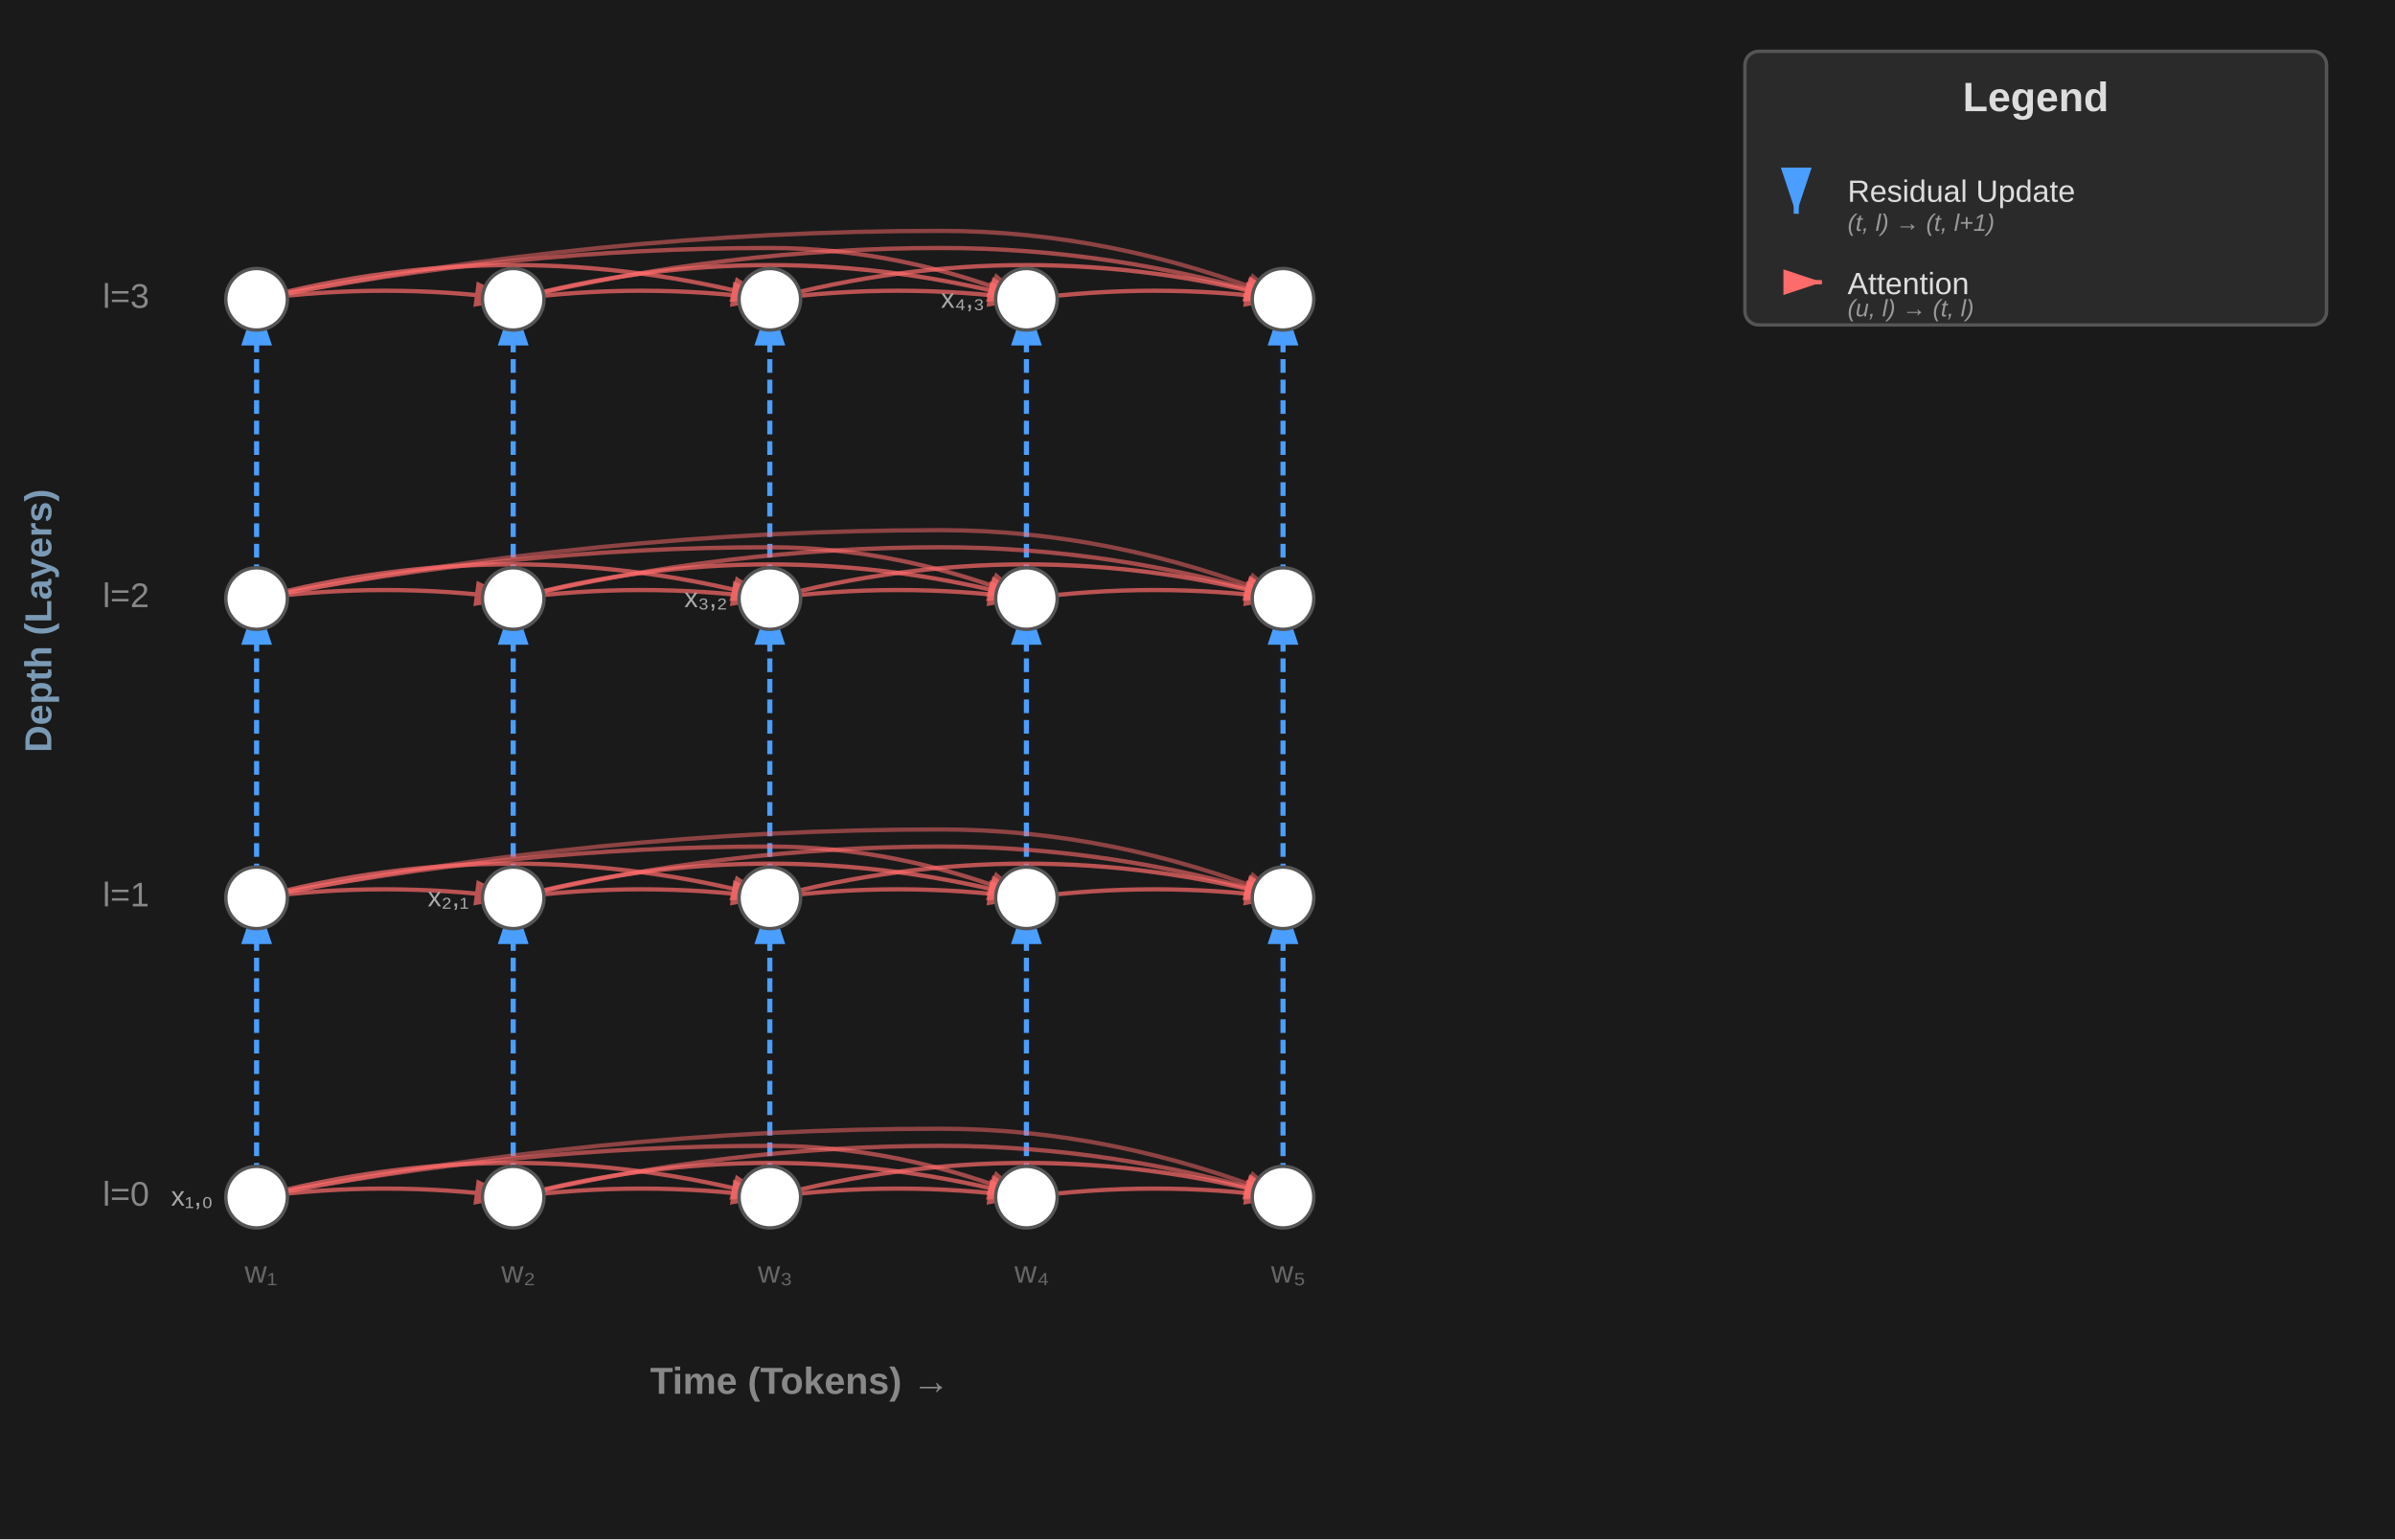
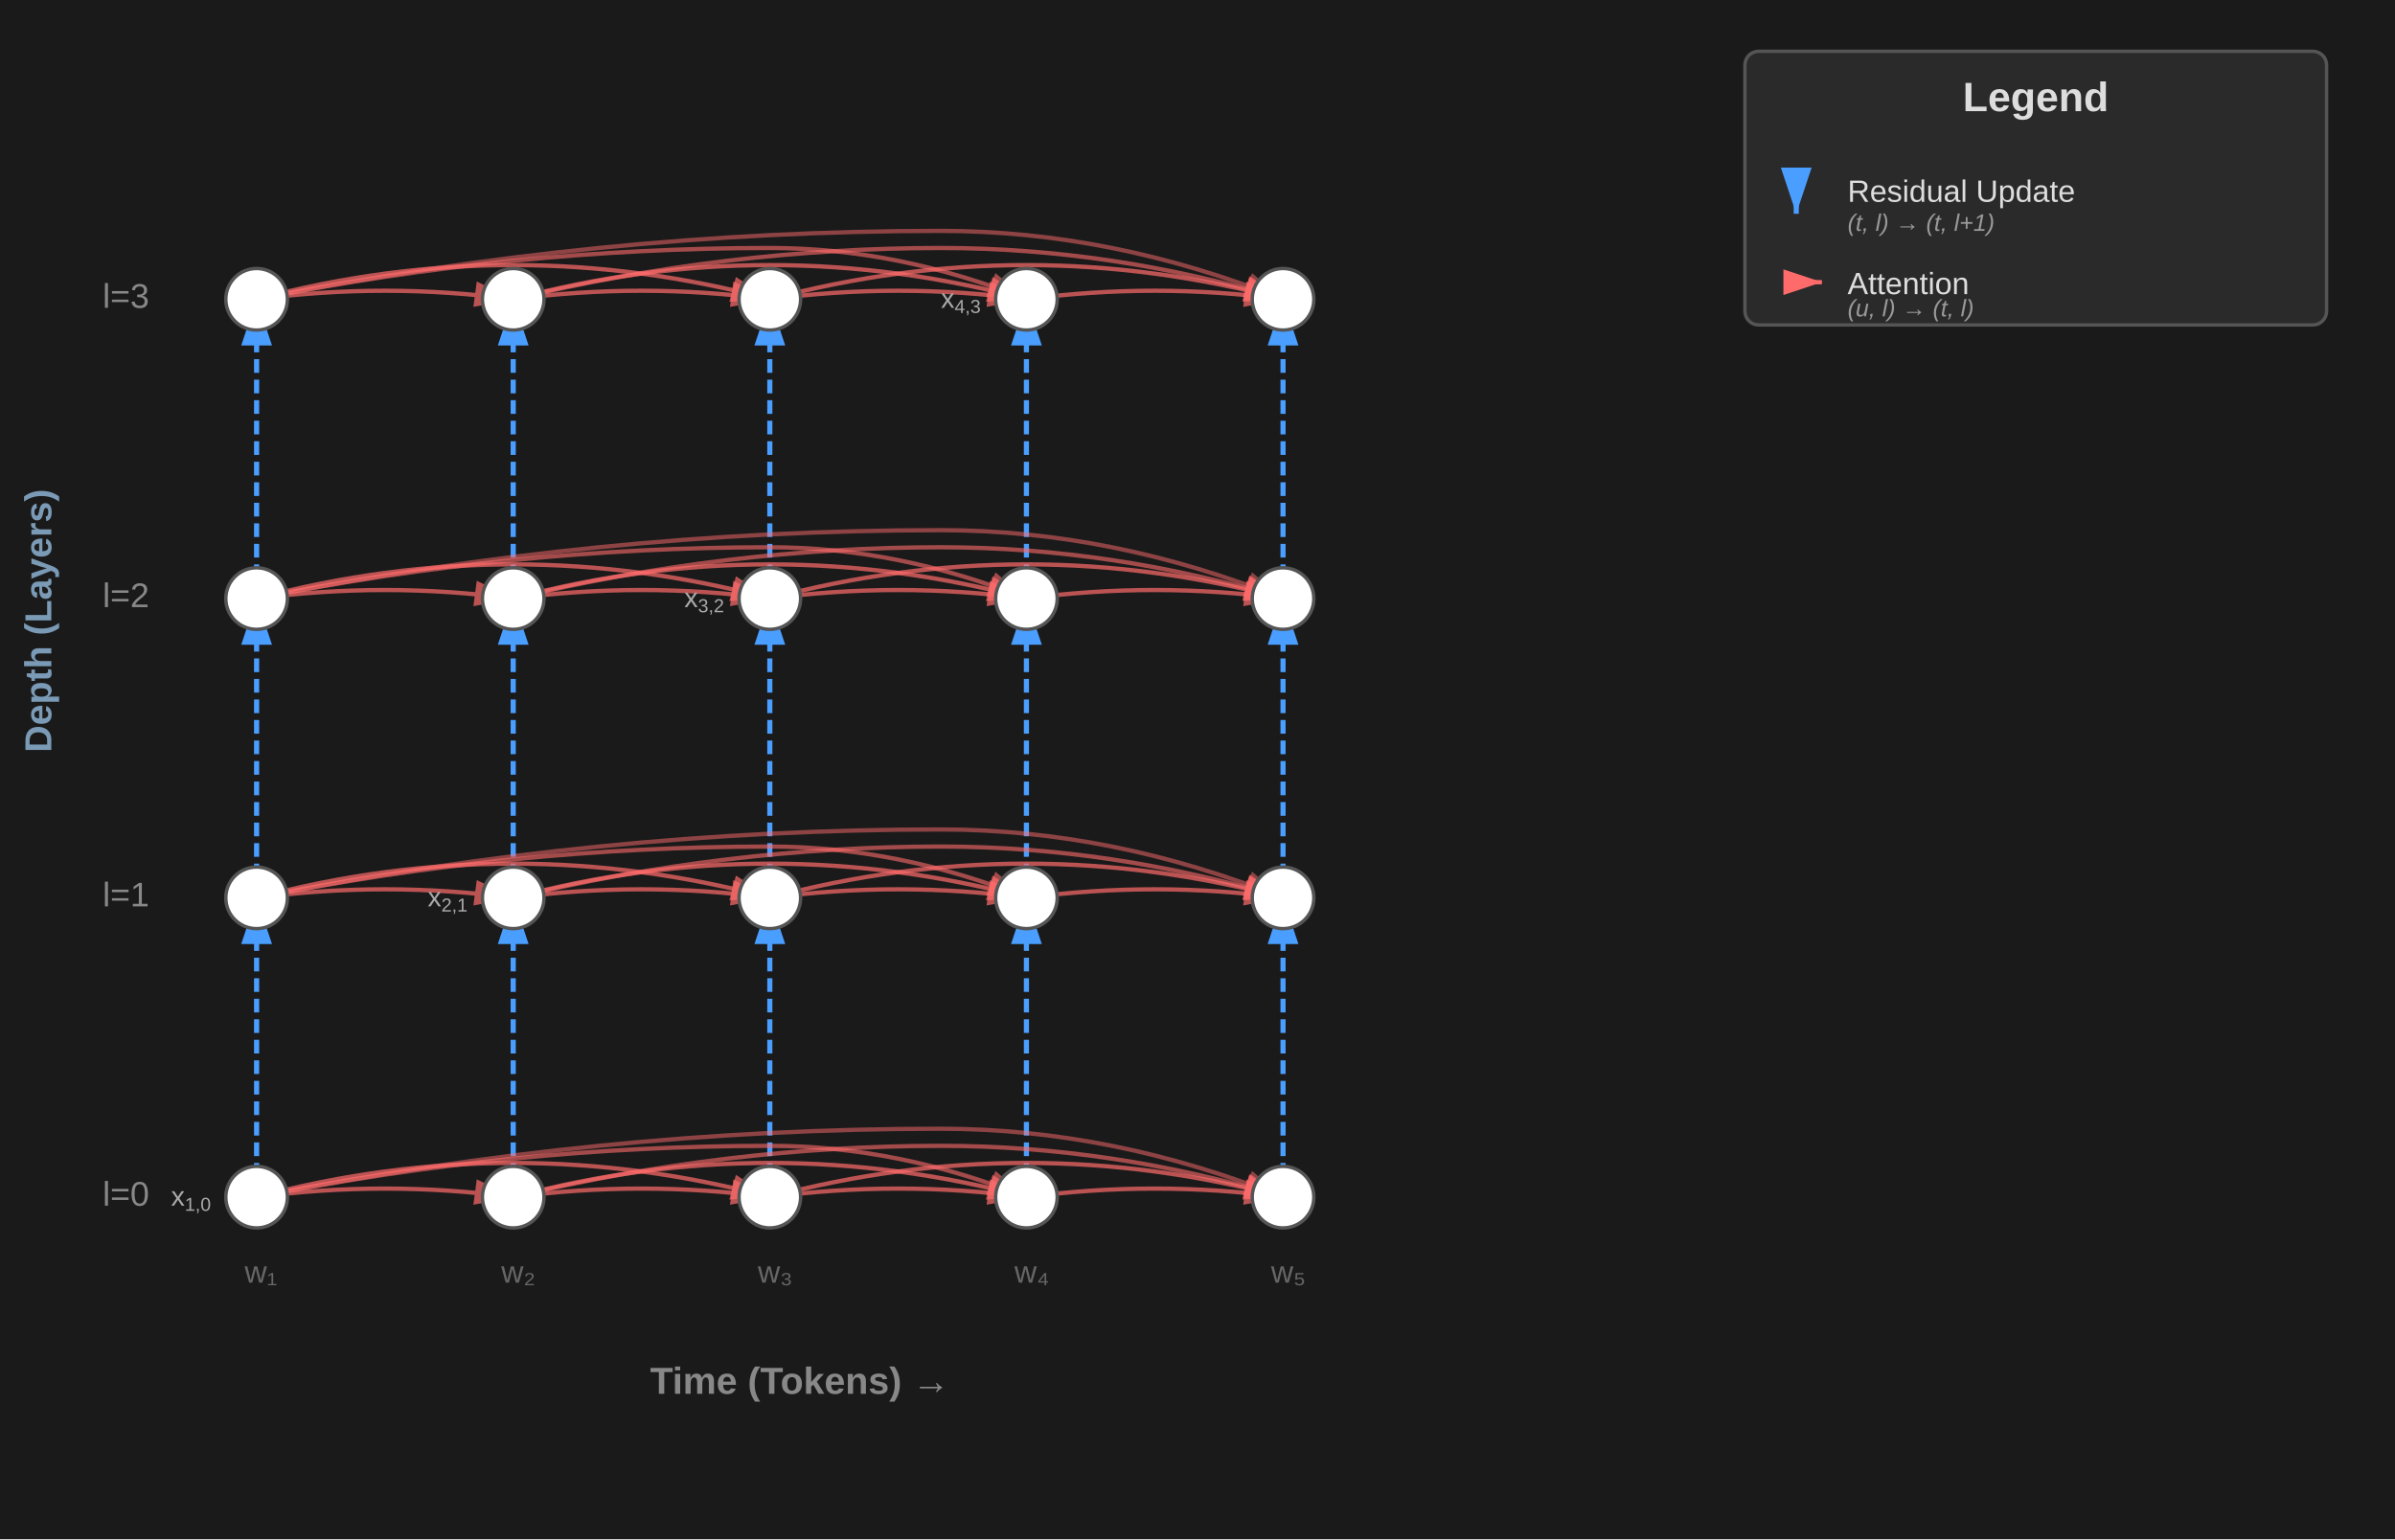
<svg xmlns="http://www.w3.org/2000/svg" viewBox="0 0 1400 900">
  <rect width="1400" height="900" fill="#1a1a1a" />
  <defs>
    <marker id="arrowBlue" markerWidth="10" markerHeight="10" refX="9" refY="3" orient="auto" markerUnits="strokeWidth">
      <path d="M0,0 L0,6 L9,3 z" fill="#4a9eff" />
    </marker>
    <marker id="arrowRed" markerWidth="10" markerHeight="10" refX="9" refY="3" orient="auto" markerUnits="strokeWidth">
      <path d="M0,0 L0,6 L9,3 z" fill="#ff6b6b" />
    </marker>
  </defs>
  <line x1="150" y1="700" x2="150" y2="525" stroke="#4a9eff" stroke-width="3" marker-end="url(#arrowBlue)" stroke-dasharray="8,4" />
  <line x1="150" y1="525" x2="150" y2="350" stroke="#4a9eff" stroke-width="3" marker-end="url(#arrowBlue)" stroke-dasharray="8,4" />
  <line x1="150" y1="350" x2="150" y2="175" stroke="#4a9eff" stroke-width="3" marker-end="url(#arrowBlue)" stroke-dasharray="8,4" />
  <line x1="300" y1="700" x2="300" y2="525" stroke="#4a9eff" stroke-width="3" marker-end="url(#arrowBlue)" stroke-dasharray="8,4" />
  <line x1="300" y1="525" x2="300" y2="350" stroke="#4a9eff" stroke-width="3" marker-end="url(#arrowBlue)" stroke-dasharray="8,4" />
  <line x1="300" y1="350" x2="300" y2="175" stroke="#4a9eff" stroke-width="3" marker-end="url(#arrowBlue)" stroke-dasharray="8,4" />
  <line x1="450" y1="700" x2="450" y2="525" stroke="#4a9eff" stroke-width="3" marker-end="url(#arrowBlue)" stroke-dasharray="8,4" />
  <line x1="450" y1="525" x2="450" y2="350" stroke="#4a9eff" stroke-width="3" marker-end="url(#arrowBlue)" stroke-dasharray="8,4" />
  <line x1="450" y1="350" x2="450" y2="175" stroke="#4a9eff" stroke-width="3" marker-end="url(#arrowBlue)" stroke-dasharray="8,4" />
  <line x1="600" y1="700" x2="600" y2="525" stroke="#4a9eff" stroke-width="3" marker-end="url(#arrowBlue)" stroke-dasharray="8,4" />
  <line x1="600" y1="525" x2="600" y2="350" stroke="#4a9eff" stroke-width="3" marker-end="url(#arrowBlue)" stroke-dasharray="8,4" />
  <line x1="600" y1="350" x2="600" y2="175" stroke="#4a9eff" stroke-width="3" marker-end="url(#arrowBlue)" stroke-dasharray="8,4" />
  <line x1="750" y1="700" x2="750" y2="525" stroke="#4a9eff" stroke-width="3" marker-end="url(#arrowBlue)" stroke-dasharray="8,4" />
  <line x1="750" y1="525" x2="750" y2="350" stroke="#4a9eff" stroke-width="3" marker-end="url(#arrowBlue)" stroke-dasharray="8,4" />
  <line x1="750" y1="350" x2="750" y2="175" stroke="#4a9eff" stroke-width="3" marker-end="url(#arrowBlue)" stroke-dasharray="8,4" />
  <path d="M 150,700 Q 225,690 300,700" stroke="#ff6b6b" stroke-width="2.5" fill="none" marker-end="url(#arrowRed)" opacity="0.7" />
  <path d="M 150,700 Q 225,680 300,680 Q 375,680 450,700" stroke="#ff6b6b" stroke-width="2.5" fill="none" marker-end="url(#arrowRed)" opacity="0.7" />
  <path d="M 300,700 Q 375,690 450,700" stroke="#ff6b6b" stroke-width="2.5" fill="none" marker-end="url(#arrowRed)" opacity="0.7" />
  <path d="M 150,700 Q 300,670 450,670 Q 525,670 600,700" stroke="#ff6b6b" stroke-width="2.5" fill="none" marker-end="url(#arrowRed)" opacity="0.6" />
  <path d="M 300,700 Q 375,680 450,680 Q 525,680 600,700" stroke="#ff6b6b" stroke-width="2.5" fill="none" marker-end="url(#arrowRed)" opacity="0.7" />
  <path d="M 450,700 Q 525,690 600,700" stroke="#ff6b6b" stroke-width="2.5" fill="none" marker-end="url(#arrowRed)" opacity="0.7" />
  <path d="M 150,700 Q 350,660 550,660 Q 650,660 750,700" stroke="#ff6b6b" stroke-width="2.5" fill="none" marker-end="url(#arrowRed)" opacity="0.5" />
  <path d="M 300,700 Q 425,670 550,670 Q 650,670 750,700" stroke="#ff6b6b" stroke-width="2.5" fill="none" marker-end="url(#arrowRed)" opacity="0.6" />
  <path d="M 450,700 Q 525,680 600,680 Q 675,680 750,700" stroke="#ff6b6b" stroke-width="2.5" fill="none" marker-end="url(#arrowRed)" opacity="0.7" />
  <path d="M 600,700 Q 675,690 750,700" stroke="#ff6b6b" stroke-width="2.5" fill="none" marker-end="url(#arrowRed)" opacity="0.7" />
  <path d="M 150,525 Q 225,515 300,525" stroke="#ff6b6b" stroke-width="2.5" fill="none" marker-end="url(#arrowRed)" opacity="0.7" />
  <path d="M 150,525 Q 225,505 300,505 Q 375,505 450,525" stroke="#ff6b6b" stroke-width="2.5" fill="none" marker-end="url(#arrowRed)" opacity="0.7" />
  <path d="M 300,525 Q 375,515 450,525" stroke="#ff6b6b" stroke-width="2.5" fill="none" marker-end="url(#arrowRed)" opacity="0.7" />
  <path d="M 150,525 Q 300,495 450,495 Q 525,495 600,525" stroke="#ff6b6b" stroke-width="2.5" fill="none" marker-end="url(#arrowRed)" opacity="0.6" />
  <path d="M 300,525 Q 375,505 450,505 Q 525,505 600,525" stroke="#ff6b6b" stroke-width="2.5" fill="none" marker-end="url(#arrowRed)" opacity="0.7" />
  <path d="M 450,525 Q 525,515 600,525" stroke="#ff6b6b" stroke-width="2.5" fill="none" marker-end="url(#arrowRed)" opacity="0.7" />
  <path d="M 150,525 Q 350,485 550,485 Q 650,485 750,525" stroke="#ff6b6b" stroke-width="2.5" fill="none" marker-end="url(#arrowRed)" opacity="0.5" />
  <path d="M 300,525 Q 425,495 550,495 Q 650,495 750,525" stroke="#ff6b6b" stroke-width="2.5" fill="none" marker-end="url(#arrowRed)" opacity="0.6" />
  <path d="M 450,525 Q 525,505 600,505 Q 675,505 750,525" stroke="#ff6b6b" stroke-width="2.5" fill="none" marker-end="url(#arrowRed)" opacity="0.7" />
  <path d="M 600,525 Q 675,515 750,525" stroke="#ff6b6b" stroke-width="2.5" fill="none" marker-end="url(#arrowRed)" opacity="0.7" />
  <path d="M 150,350 Q 225,340 300,350" stroke="#ff6b6b" stroke-width="2.5" fill="none" marker-end="url(#arrowRed)" opacity="0.7" />
  <path d="M 150,350 Q 225,330 300,330 Q 375,330 450,350" stroke="#ff6b6b" stroke-width="2.5" fill="none" marker-end="url(#arrowRed)" opacity="0.7" />
  <path d="M 300,350 Q 375,340 450,350" stroke="#ff6b6b" stroke-width="2.5" fill="none" marker-end="url(#arrowRed)" opacity="0.7" />
  <path d="M 150,350 Q 300,320 450,320 Q 525,320 600,350" stroke="#ff6b6b" stroke-width="2.5" fill="none" marker-end="url(#arrowRed)" opacity="0.6" />
  <path d="M 300,350 Q 375,330 450,330 Q 525,330 600,350" stroke="#ff6b6b" stroke-width="2.5" fill="none" marker-end="url(#arrowRed)" opacity="0.7" />
  <path d="M 450,350 Q 525,340 600,350" stroke="#ff6b6b" stroke-width="2.5" fill="none" marker-end="url(#arrowRed)" opacity="0.7" />
  <path d="M 150,350 Q 350,310 550,310 Q 650,310 750,350" stroke="#ff6b6b" stroke-width="2.5" fill="none" marker-end="url(#arrowRed)" opacity="0.5" />
  <path d="M 300,350 Q 425,320 550,320 Q 650,320 750,350" stroke="#ff6b6b" stroke-width="2.5" fill="none" marker-end="url(#arrowRed)" opacity="0.6" />
  <path d="M 450,350 Q 525,330 600,330 Q 675,330 750,350" stroke="#ff6b6b" stroke-width="2.5" fill="none" marker-end="url(#arrowRed)" opacity="0.7" />
  <path d="M 600,350 Q 675,340 750,350" stroke="#ff6b6b" stroke-width="2.5" fill="none" marker-end="url(#arrowRed)" opacity="0.7" />
  <path d="M 150,175 Q 225,165 300,175" stroke="#ff6b6b" stroke-width="2.5" fill="none" marker-end="url(#arrowRed)" opacity="0.7" />
  <path d="M 150,175 Q 225,155 300,155 Q 375,155 450,175" stroke="#ff6b6b" stroke-width="2.5" fill="none" marker-end="url(#arrowRed)" opacity="0.7" />
  <path d="M 300,175 Q 375,165 450,175" stroke="#ff6b6b" stroke-width="2.5" fill="none" marker-end="url(#arrowRed)" opacity="0.7" />
  <path d="M 150,175 Q 300,145 450,145 Q 525,145 600,175" stroke="#ff6b6b" stroke-width="2.5" fill="none" marker-end="url(#arrowRed)" opacity="0.6" />
  <path d="M 300,175 Q 375,155 450,155 Q 525,155 600,175" stroke="#ff6b6b" stroke-width="2.5" fill="none" marker-end="url(#arrowRed)" opacity="0.7" />
  <path d="M 450,175 Q 525,165 600,175" stroke="#ff6b6b" stroke-width="2.5" fill="none" marker-end="url(#arrowRed)" opacity="0.7" />
  <path d="M 150,175 Q 350,135 550,135 Q 650,135 750,175" stroke="#ff6b6b" stroke-width="2.5" fill="none" marker-end="url(#arrowRed)" opacity="0.5" />
  <path d="M 300,175 Q 425,145 550,145 Q 650,145 750,175" stroke="#ff6b6b" stroke-width="2.5" fill="none" marker-end="url(#arrowRed)" opacity="0.6" />
  <path d="M 450,175 Q 525,155 600,155 Q 675,155 750,175" stroke="#ff6b6b" stroke-width="2.5" fill="none" marker-end="url(#arrowRed)" opacity="0.7" />
  <path d="M 600,175 Q 675,165 750,175" stroke="#ff6b6b" stroke-width="2.5" fill="none" marker-end="url(#arrowRed)" opacity="0.7" />
  <circle cx="150" cy="700" r="18" fill="white" stroke="#555" stroke-width="2" />
  <circle cx="300" cy="700" r="18" fill="white" stroke="#555" stroke-width="2" />
  <circle cx="450" cy="700" r="18" fill="white" stroke="#555" stroke-width="2" />
  <circle cx="600" cy="700" r="18" fill="white" stroke="#555" stroke-width="2" />
  <circle cx="750" cy="700" r="18" fill="white" stroke="#555" stroke-width="2" />
  <circle cx="150" cy="525" r="18" fill="white" stroke="#555" stroke-width="2" />
  <circle cx="300" cy="525" r="18" fill="white" stroke="#555" stroke-width="2" />
  <circle cx="450" cy="525" r="18" fill="white" stroke="#555" stroke-width="2" />
  <circle cx="600" cy="525" r="18" fill="white" stroke="#555" stroke-width="2" />
  <circle cx="750" cy="525" r="18" fill="white" stroke="#555" stroke-width="2" />
  <circle cx="150" cy="350" r="18" fill="white" stroke="#555" stroke-width="2" />
  <circle cx="300" cy="350" r="18" fill="white" stroke="#555" stroke-width="2" />
  <circle cx="450" cy="350" r="18" fill="white" stroke="#555" stroke-width="2" />
  <circle cx="600" cy="350" r="18" fill="white" stroke="#555" stroke-width="2" />
  <circle cx="750" cy="350" r="18" fill="white" stroke="#555" stroke-width="2" />
  <circle cx="150" cy="175" r="18" fill="white" stroke="#555" stroke-width="2" />
  <circle cx="300" cy="175" r="18" fill="white" stroke="#555" stroke-width="2" />
  <circle cx="450" cy="175" r="18" fill="white" stroke="#555" stroke-width="2" />
  <circle cx="600" cy="175" r="18" fill="white" stroke="#555" stroke-width="2" />
  <circle cx="750" cy="175" r="18" fill="white" stroke="#555" stroke-width="2" />
  <text x="60" y="705" fill="#888" font-size="20" font-family="Arial, sans-serif">l=0</text>
  <text x="60" y="530" fill="#888" font-size="20" font-family="Arial, sans-serif">l=1</text>
  <text x="60" y="355" fill="#888" font-size="20" font-family="Arial, sans-serif">l=2</text>
  <text x="60" y="180" fill="#888" font-size="20" font-family="Arial, sans-serif">l=3</text>
  <text x="143" y="750" fill="#666" font-size="18" font-family="Arial, sans-serif">w₁</text>
  <text x="293" y="750" fill="#666" font-size="18" font-family="Arial, sans-serif">w₂</text>
  <text x="443" y="750" fill="#666" font-size="18" font-family="Arial, sans-serif">w₃</text>
  <text x="593" y="750" fill="#666" font-size="18" font-family="Arial, sans-serif">w₄</text>
  <text x="743" y="750" fill="#666" font-size="18" font-family="Arial, sans-serif">w₅</text>
-   <text x="100" y="705" fill="#aaa" font-size="16" font-family="Arial, sans-serif">x₁,₀</text>
-   <text x="250" y="530" fill="#aaa" font-size="16" font-family="Arial, sans-serif">x₂,₁</text>
-   <text x="400" y="355" fill="#aaa" font-size="16" font-family="Arial, sans-serif">x₃,₂</text>
-   <text x="550" y="180" fill="#aaa" font-size="16" font-family="Arial, sans-serif">x₄,₃</text>
+   <text x="100" y="705" fill="#aaa" font-size="16" font-family="Arial, sans-serif">
+     x<tspan font-size="11" dy="3">1,0</tspan>
+   </text>
+   <text x="250" y="530" fill="#aaa" font-size="16" font-family="Arial, sans-serif">
+     x<tspan font-size="11" dy="3">2,1</tspan>
+   </text>
+   <text x="400" y="355" fill="#aaa" font-size="16" font-family="Arial, sans-serif">
+     x<tspan font-size="11" dy="3">3,2</tspan>
+   </text>
+   <text x="550" y="180" fill="#aaa" font-size="16" font-family="Arial, sans-serif">
+     x<tspan font-size="11" dy="3">4,3</tspan>
+   </text>
  <text x="30" y="440" fill="#7a9ab5" font-size="22" font-family="Arial, sans-serif" transform="rotate(-90 30 440)" font-weight="600">Depth (Layers)</text>
  <text x="380" y="815" fill="#888" font-size="22" font-family="Arial, sans-serif" font-weight="600">Time (Tokens) →</text>
  <g transform="translate(1020, 30)">
    <rect x="0" y="0" width="340" height="160" fill="#2a2a2a" stroke="#555" stroke-width="2" rx="8" />
    <text x="170" y="35" fill="#ddd" font-size="24" font-family="Arial, sans-serif" font-weight="600" text-anchor="middle">Legend</text>
    <line x1="30" y1="75" x2="30" y2="95" stroke="#4a9eff" stroke-width="3" marker-end="url(#arrowBlue)" stroke-dasharray="8,4" />
    <text x="60" y="88" fill="#ddd" font-size="18" font-family="Arial, sans-serif" font-weight="500">Residual Update</text>
    <text x="60" y="105" fill="#999" font-size="14" font-family="Arial, sans-serif" font-style="italic">(t, l) → (t, l+1)</text>
    <line x1="25" y1="135" x2="45" y2="135" stroke="#ff6b6b" stroke-width="2.5" marker-end="url(#arrowRed)" />
    <text x="60" y="142" fill="#ddd" font-size="18" font-family="Arial, sans-serif" font-weight="500">Attention</text>
    <text x="60" y="155" fill="#999" font-size="14" font-family="Arial, sans-serif" font-style="italic">(u, l) → (t, l)</text>
  </g>
</svg>
